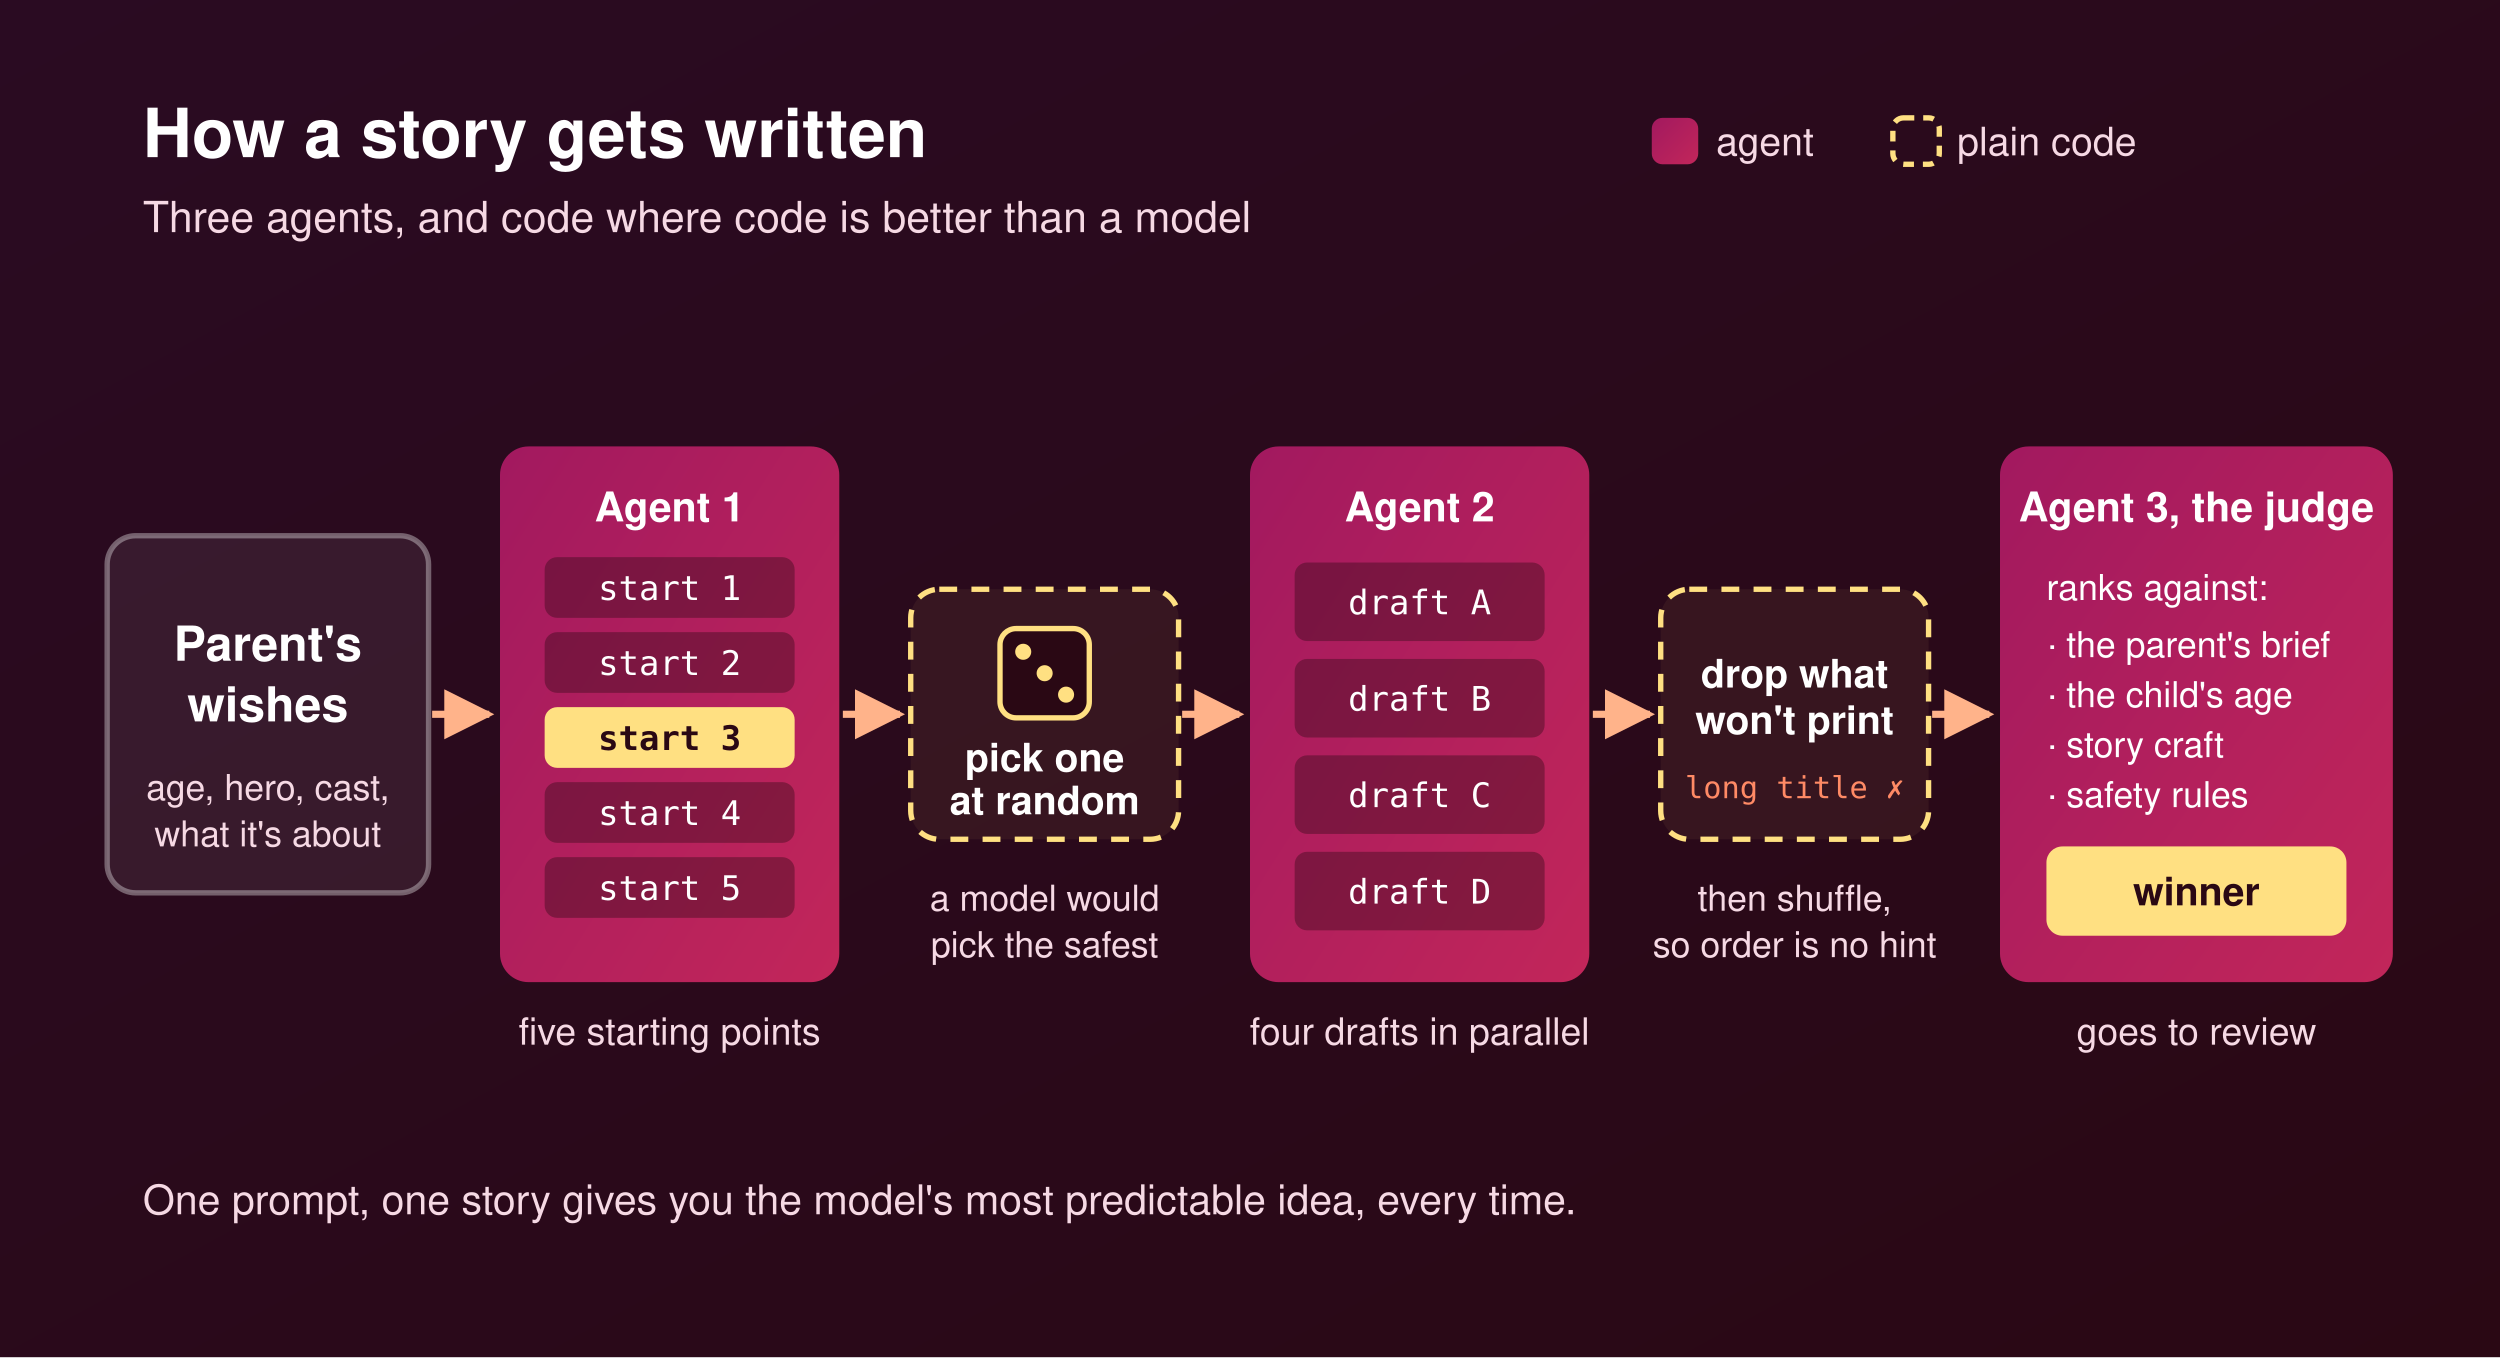
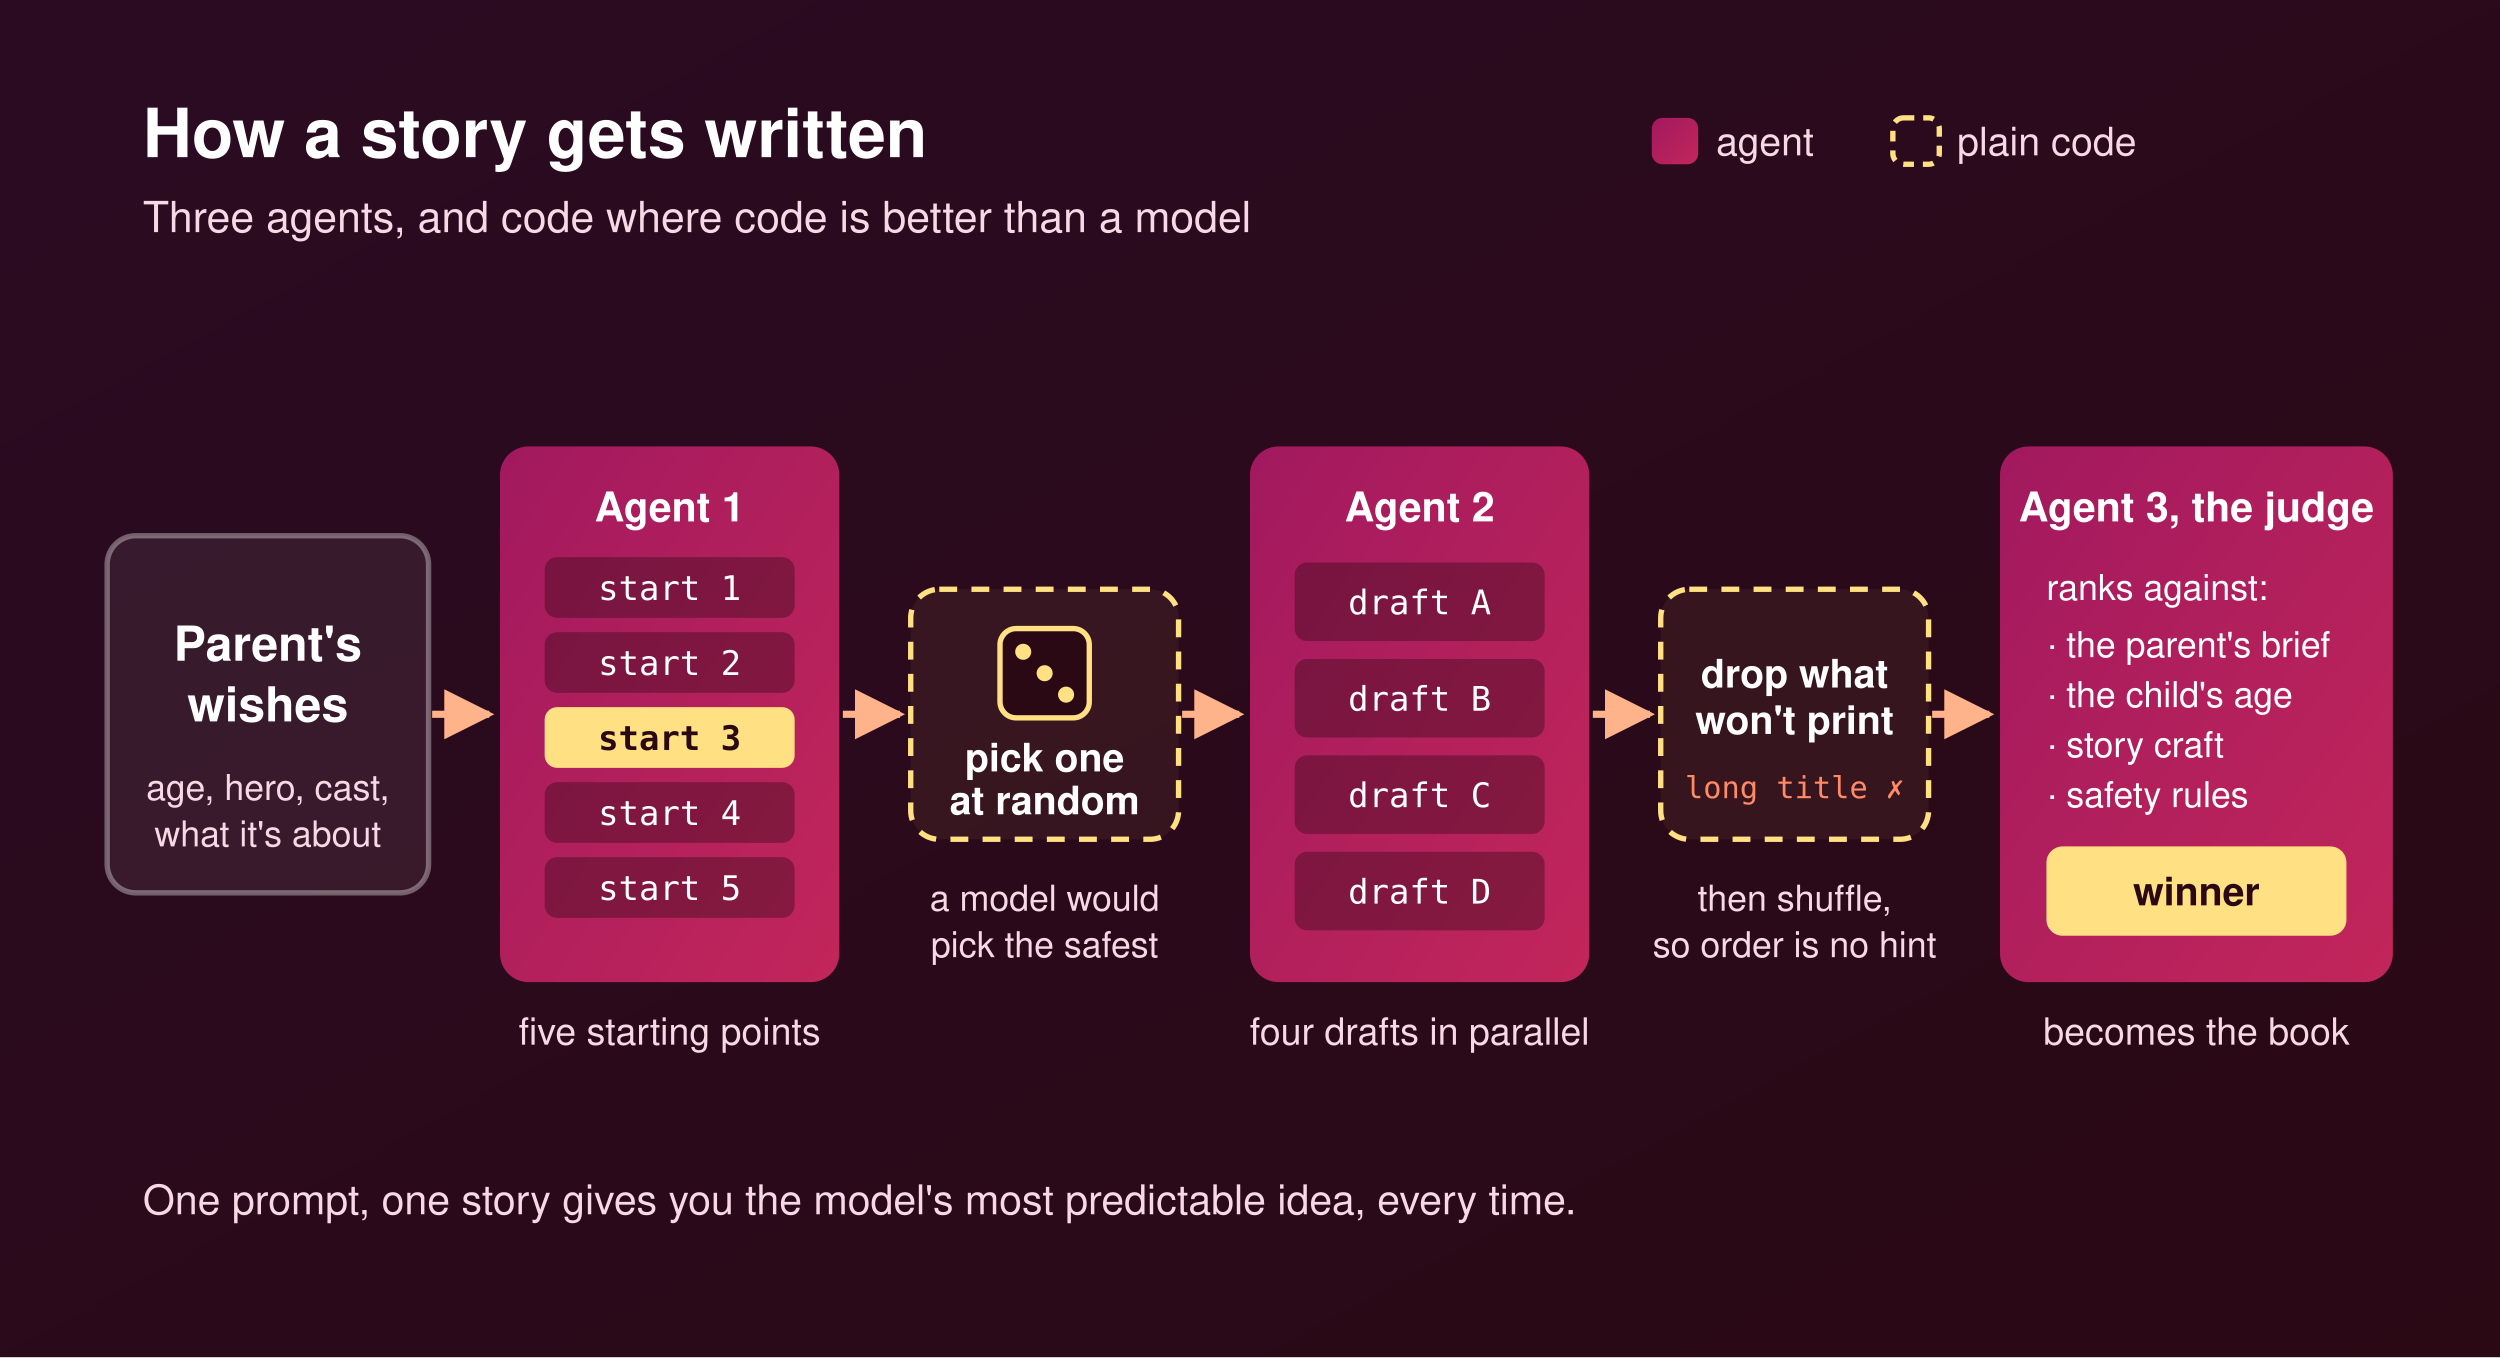
<svg xmlns="http://www.w3.org/2000/svg" viewBox="0 0 1400 760" role="img" aria-labelledby="t d">
  <style>
    .sans { font-family: ui-sans-serif, -apple-system, "Helvetica Neue", Helvetica, Arial, sans-serif; }
    .mono { font-family: ui-monospace, "SF Mono", Menlo, Consolas, monospace; }
  </style>
  <defs>
    <linearGradient id="bg" x1="0" y1="0" x2="1" y2="1">
      <stop offset="0" stop-color="#2a0b22" />
      <stop offset="1" stop-color="#2a0814" />
    </linearGradient>
    <linearGradient id="agent" x1="0" y1="0" x2="1" y2="1">
      <stop offset="0" stop-color="#a2195f" />
      <stop offset="1" stop-color="#c2265a" />
    </linearGradient>
    <marker id="a" viewBox="0 0 10 10" refX="9" refY="5" markerWidth="7" markerHeight="7" orient="auto-start-reverse">
      <path d="M0 0L10 5L0 10z" fill="#ffb38a" />
    </marker>
  </defs>
  <rect width="1400" height="760" fill="url(#bg)" />
  <text x="80" y="88" class="sans" font-size="38" font-weight="600" fill="#ffffff">How a story gets written</text>
  <text x="80" y="130" class="sans" font-size="24" fill="#f6d9e4">Three agents, and code where code is better than a model</text>
  <rect x="925" y="66" width="26" height="26" rx="6" fill="url(#agent)" />
  <text x="961" y="87" class="sans" font-size="22" fill="#f6d9e4">agent</text>
  <rect x="1060" y="66" width="26" height="26" rx="6" fill="none" stroke="#ffe082" stroke-width="3" stroke-dasharray="6 5" />
  <text x="1096" y="87" class="sans" font-size="22" fill="#f6d9e4">plain code</text>
  <rect x="60" y="300" width="180" height="200" rx="16" fill="#ffffff" fill-opacity=".07" stroke="#ffffff" stroke-opacity=".35" stroke-width="3" />
  <text x="150" y="370" class="sans" font-size="27" font-weight="600" fill="#ffffff" text-anchor="middle">Parent's</text>
  <text x="150" y="404" class="sans" font-size="27" font-weight="600" fill="#ffffff" text-anchor="middle">wishes</text>
  <text x="150" y="448" class="sans" font-size="20" fill="#f6d9e4" text-anchor="middle">age, hero, cast,</text>
  <text x="150" y="474" class="sans" font-size="20" fill="#f6d9e4" text-anchor="middle">what it's about</text>
  <rect x="280" y="250" width="190" height="300" rx="16" fill="url(#agent)" />
  <text x="375" y="292" class="sans" font-size="23" font-weight="600" fill="#ffffff" text-anchor="middle">Agent 1</text>
  <g fill="#2a0814" fill-opacity=".38">
    <rect x="305" y="312" width="140" height="34" rx="7" />
    <rect x="305" y="354" width="140" height="34" rx="7" />
    <rect x="305" y="438" width="140" height="34" rx="7" />
    <rect x="305" y="480" width="140" height="34" rx="7" />
  </g>
  <rect x="305" y="396" width="140" height="34" rx="7" fill="#ffe082" />
  <g class="mono" font-size="19" fill="#ffffff" text-anchor="middle">
    <text x="375" y="336">start 1</text>
    <text x="375" y="378">start 2</text>
    <text x="375" y="462">start 4</text>
    <text x="375" y="504">start 5</text>
  </g>
  <text x="375" y="420" class="mono" font-size="19" font-weight="700" fill="#2a0814" text-anchor="middle">start 3</text>
  <text x="375" y="585" class="sans" font-size="21" fill="#f6d9e4" text-anchor="middle">five starting points</text>
  <rect x="510" y="330" width="150" height="140" rx="16" fill="#ffe082" fill-opacity=".06" stroke="#ffe082" stroke-width="3" stroke-dasharray="10 8" />
  <rect x="560" y="352" width="50" height="50" rx="9" fill="#2a0814" stroke="#ffe082" stroke-width="3" />
  <g fill="#ffe082">
    <circle cx="573" cy="365" r="4.5" />
    <circle cx="585" cy="377" r="4.5" />
    <circle cx="597" cy="389" r="4.5" />
  </g>
  <text x="585" y="432" class="sans" font-size="22" font-weight="600" fill="#ffffff" text-anchor="middle">pick one</text>
  <text x="585" y="456" class="sans" font-size="22" font-weight="600" fill="#ffffff" text-anchor="middle">at random</text>
  <text x="585" y="510" class="sans" font-size="20" fill="#f6d9e4" text-anchor="middle">a model would</text>
  <text x="585" y="536" class="sans" font-size="20" fill="#f6d9e4" text-anchor="middle">pick the safest</text>
  <rect x="700" y="250" width="190" height="300" rx="16" fill="url(#agent)" />
  <text x="795" y="292" class="sans" font-size="23" font-weight="600" fill="#ffffff" text-anchor="middle">Agent 2</text>
  <g fill="#2a0814" fill-opacity=".38">
    <rect x="725" y="315" width="140" height="44" rx="7" />
    <rect x="725" y="369" width="140" height="44" rx="7" />
    <rect x="725" y="423" width="140" height="44" rx="7" />
    <rect x="725" y="477" width="140" height="44" rx="7" />
  </g>
  <g class="mono" font-size="19" fill="#ffffff" text-anchor="middle">
    <text x="795" y="344">draft A</text>
    <text x="795" y="398">draft B</text>
    <text x="795" y="452">draft C</text>
    <text x="795" y="506">draft D</text>
  </g>
  <text x="795" y="585" class="sans" font-size="21" fill="#f6d9e4" text-anchor="middle">four drafts in parallel</text>
  <rect x="930" y="330" width="150" height="140" rx="16" fill="#ffe082" fill-opacity=".06" stroke="#ffe082" stroke-width="3" stroke-dasharray="10 8" />
  <text x="1005" y="385" class="sans" font-size="22" font-weight="600" fill="#ffffff" text-anchor="middle">drop what</text>
  <text x="1005" y="411" class="sans" font-size="22" font-weight="600" fill="#ffffff" text-anchor="middle">won't print</text>
  <text x="1005" y="447" class="mono" font-size="17" fill="#ff8a65" text-anchor="middle">long title ✗</text>
  <text x="1005" y="510" class="sans" font-size="20" fill="#f6d9e4" text-anchor="middle">then shuffle,</text>
  <text x="1005" y="536" class="sans" font-size="20" fill="#f6d9e4" text-anchor="middle">so order is no hint</text>
  <rect x="1120" y="250" width="220" height="300" rx="16" fill="url(#agent)" />
  <text x="1230" y="292" class="sans" font-size="23" font-weight="600" fill="#ffffff" text-anchor="middle">Agent 3, the judge</text>
  <g class="sans" font-size="20" fill="#ffffff">
    <text x="1146" y="336">ranks against:</text>
    <text x="1146" y="368">· the parent's brief</text>
    <text x="1146" y="396">· the child's age</text>
    <text x="1146" y="424">· story craft</text>
    <text x="1146" y="452">· safety rules</text>
  </g>
  <rect x="1146" y="474" width="168" height="50" rx="9" fill="#ffe082" />
  <text x="1230" y="507" class="sans" font-size="22" font-weight="600" fill="#2a0814" text-anchor="middle">winner</text>
-   <text x="1230" y="585" class="sans" font-size="21" fill="#f6d9e4" text-anchor="middle">goes to review</text>
+   <text x="1230" y="585" class="sans" font-size="21" fill="#f6d9e4" text-anchor="middle">becomes the book</text>
  <g stroke="#ffb38a" stroke-width="4" fill="none" marker-end="url(#a)">
    <line x1="242" y1="400" x2="274" y2="400" />
    <line x1="472" y1="400" x2="504" y2="400" />
    <line x1="662" y1="400" x2="694" y2="400" />
    <line x1="892" y1="400" x2="924" y2="400" />
    <line x1="1082" y1="400" x2="1114" y2="400" />
  </g>
  <text x="80" y="680" class="sans" font-size="23" fill="#f6d9e4">One prompt, one story gives you the model's most predictable idea, every time.</text>
</svg>
